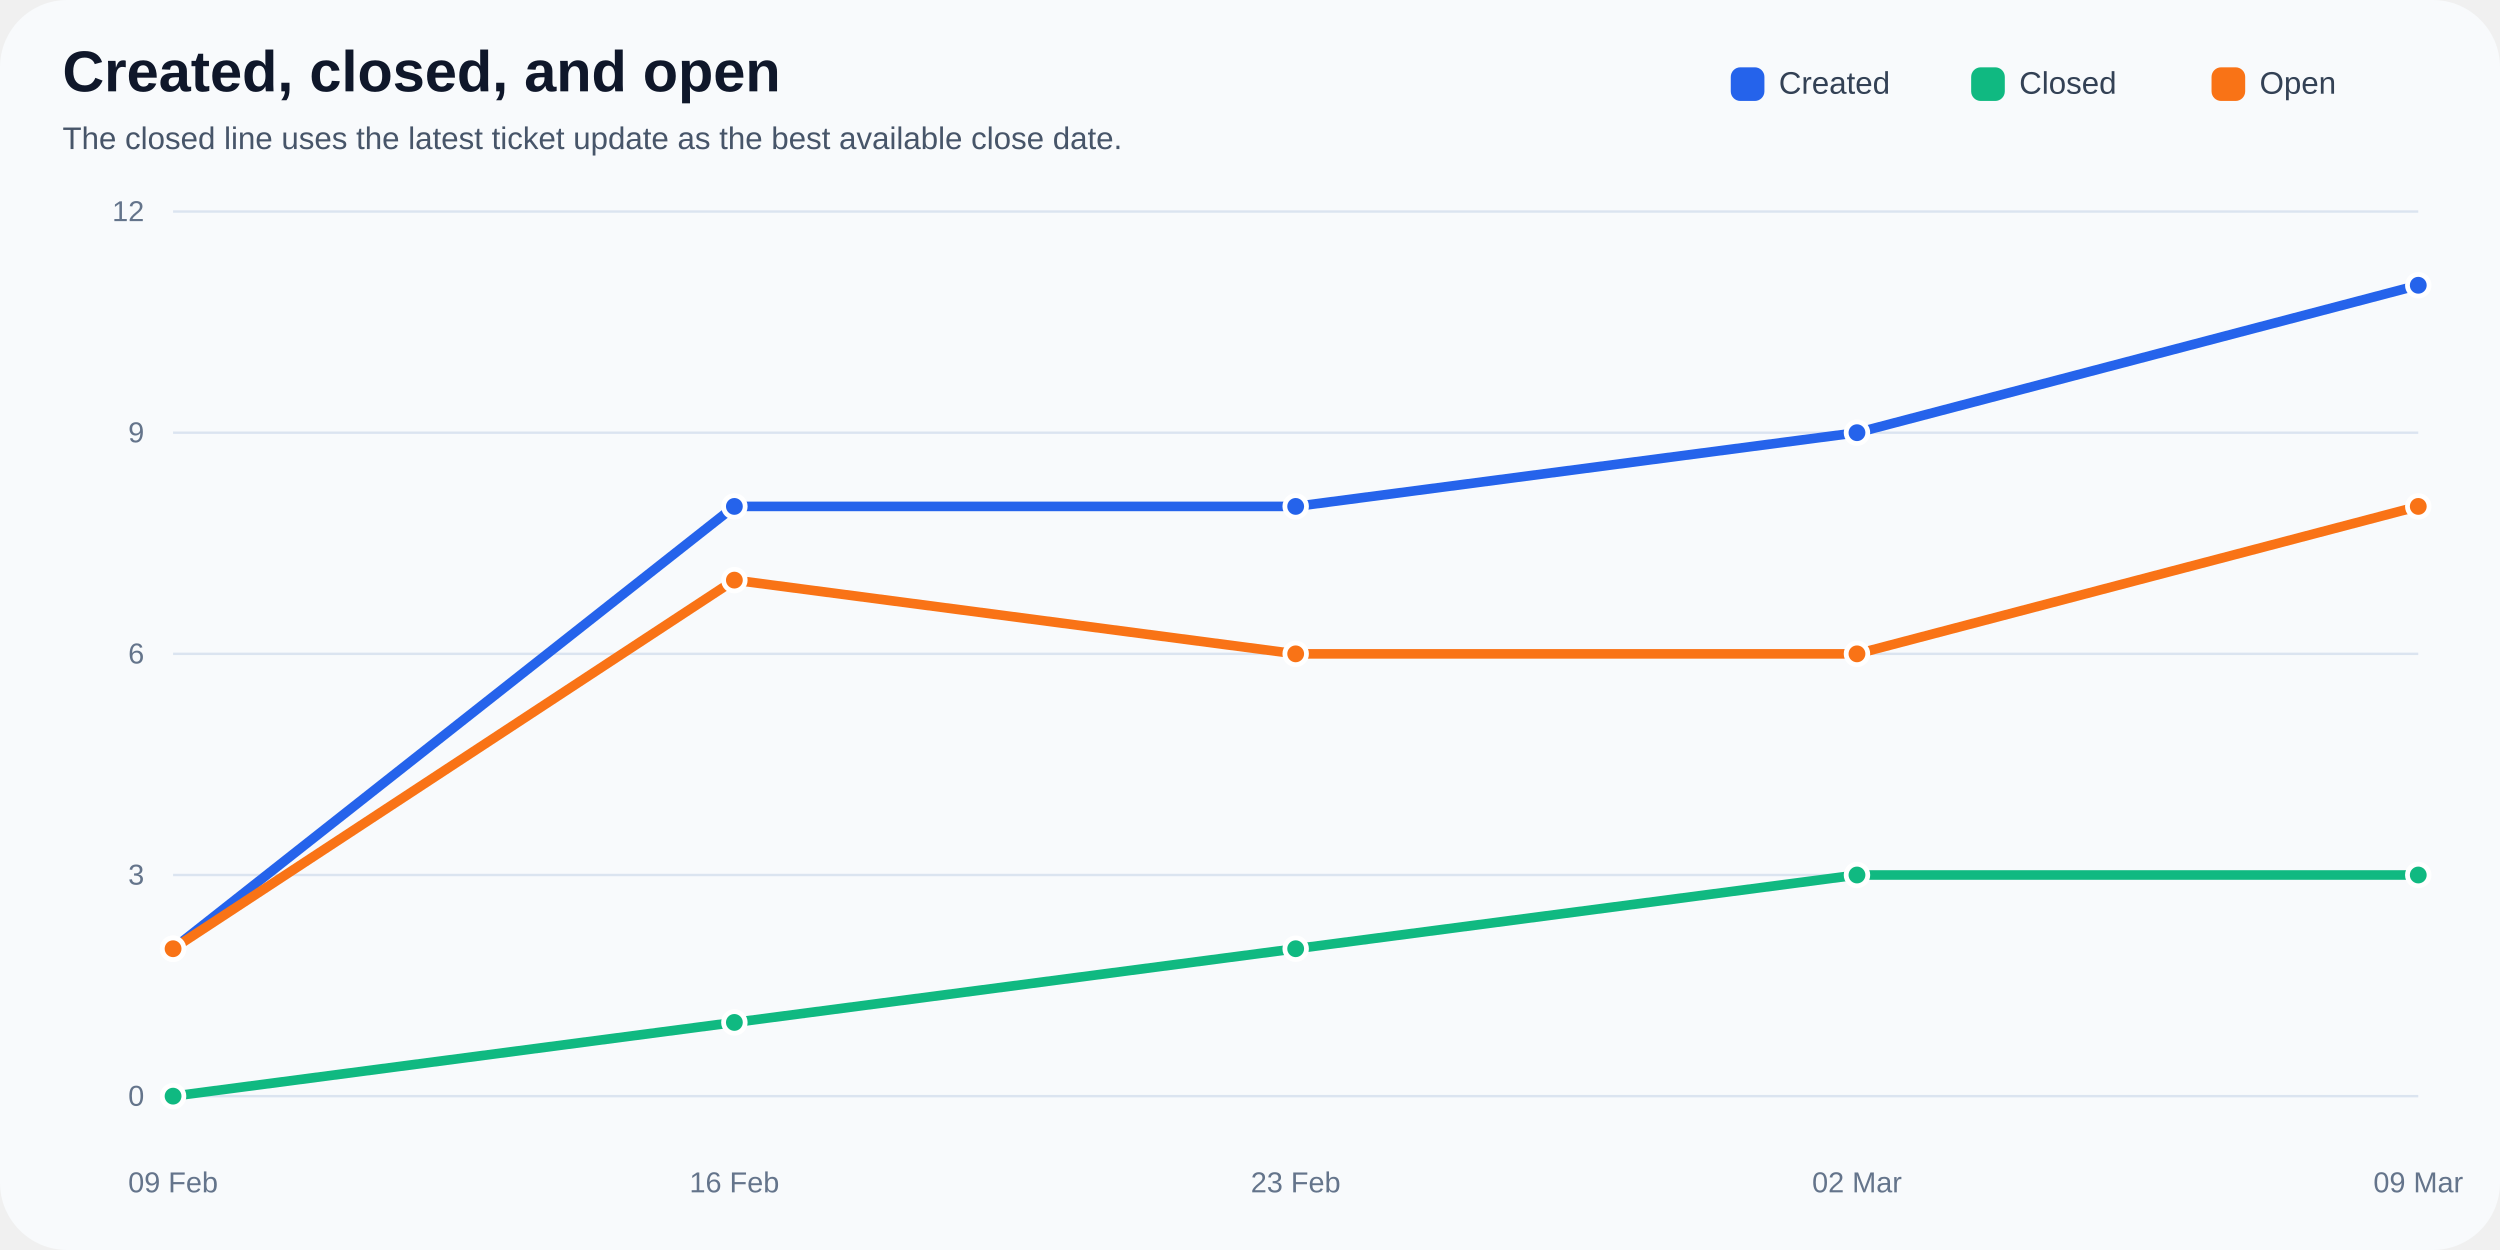
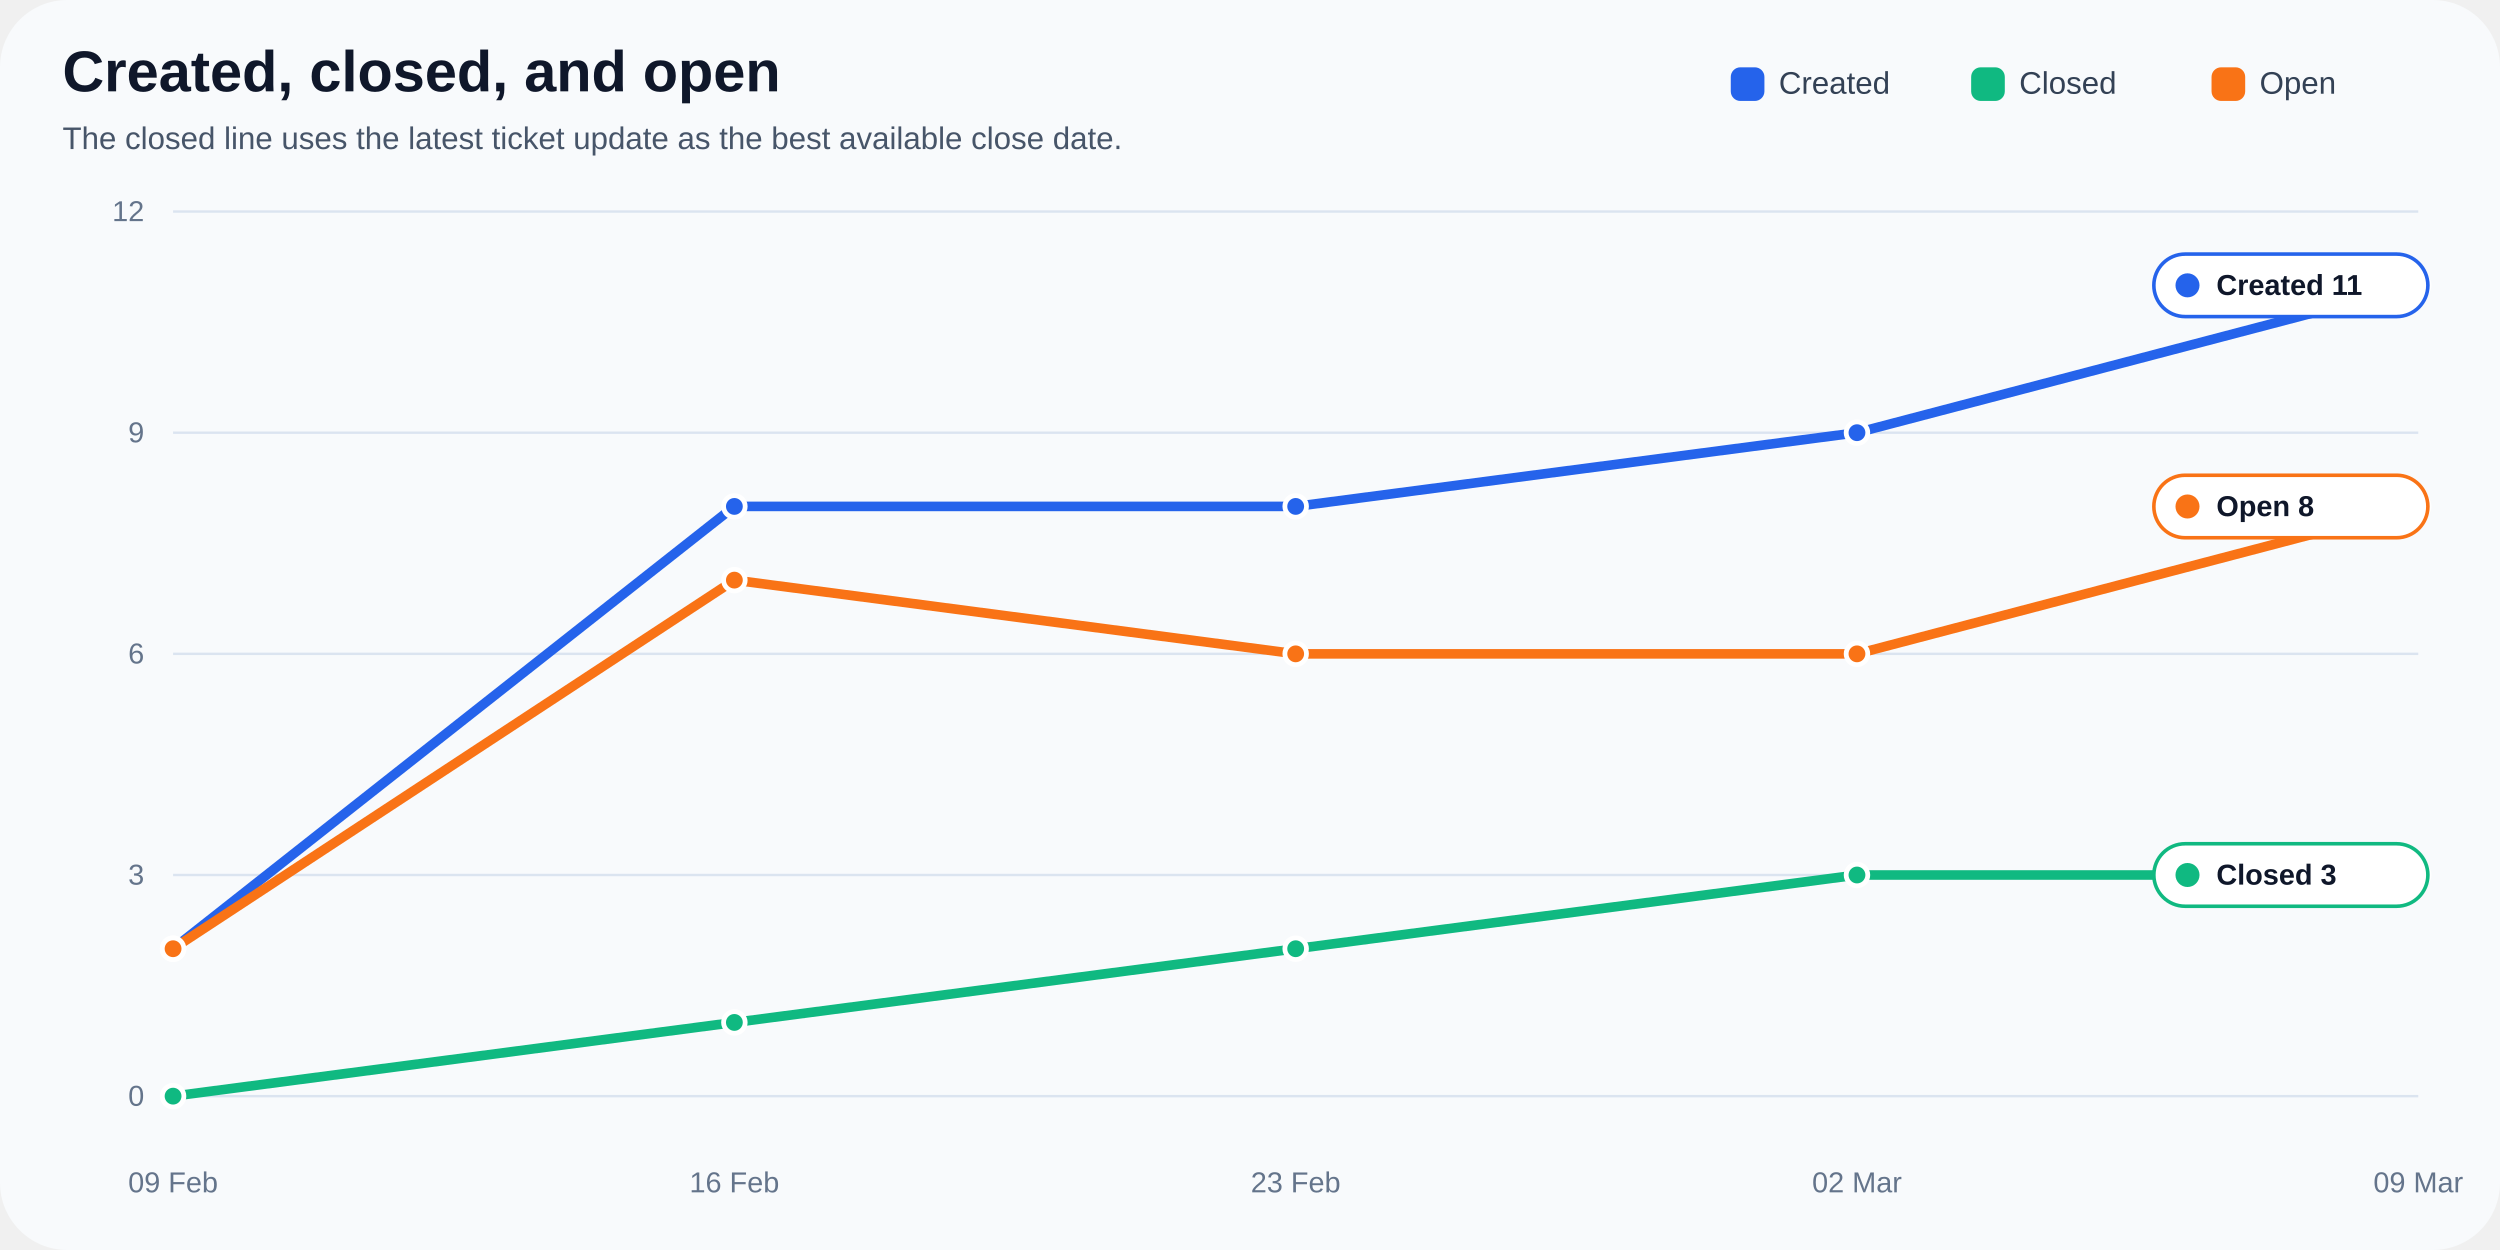
<svg xmlns="http://www.w3.org/2000/svg" width="1040" height="520" viewBox="0 0 1040 520" role="img">
  <rect width="100%" height="100%" rx="28" fill="#f8fafc" />
  <text x="26" y="38" fill="#0f172a" font-size="24" font-family="Arial, sans-serif" font-weight="700">Created, closed, and open</text>
  <text x="26" y="62" fill="#475569" font-size="13" font-family="Arial, sans-serif">The closed line uses the latest ticket update as the best available close date.</text>
  <line x1="72" y1="456.0" x2="1006" y2="456.0" stroke="#dbe4f0" stroke-width="1" />
  <text x="60" y="460.0" text-anchor="end" fill="#64748b" font-size="12" font-family="Arial, sans-serif">0</text>
  <line x1="72" y1="364.0" x2="1006" y2="364.0" stroke="#dbe4f0" stroke-width="1" />
  <text x="60" y="368.0" text-anchor="end" fill="#64748b" font-size="12" font-family="Arial, sans-serif">3</text>
  <line x1="72" y1="272.0" x2="1006" y2="272.0" stroke="#dbe4f0" stroke-width="1" />
  <text x="60" y="276.0" text-anchor="end" fill="#64748b" font-size="12" font-family="Arial, sans-serif">6</text>
  <line x1="72" y1="180.0" x2="1006" y2="180.0" stroke="#dbe4f0" stroke-width="1" />
  <text x="60" y="184.0" text-anchor="end" fill="#64748b" font-size="12" font-family="Arial, sans-serif">9</text>
  <line x1="72" y1="88.0" x2="1006" y2="88.0" stroke="#dbe4f0" stroke-width="1" />
  <text x="60" y="92.0" text-anchor="end" fill="#64748b" font-size="12" font-family="Arial, sans-serif">12</text>
  <text x="72.0" y="496" text-anchor="middle" fill="#64748b" font-size="12" font-family="Arial, sans-serif">09 Feb</text>
  <text x="305.5" y="496" text-anchor="middle" fill="#64748b" font-size="12" font-family="Arial, sans-serif">16 Feb</text>
  <text x="539.0" y="496" text-anchor="middle" fill="#64748b" font-size="12" font-family="Arial, sans-serif">23 Feb</text>
  <text x="772.5" y="496" text-anchor="middle" fill="#64748b" font-size="12" font-family="Arial, sans-serif">02 Mar</text>
  <text x="1006.0" y="496" text-anchor="middle" fill="#64748b" font-size="12" font-family="Arial, sans-serif">09 Mar</text>
  <rect x="720" y="28" width="14" height="14" rx="4" fill="#2563eb" />
  <text x="740" y="39" fill="#334155" font-size="13" font-family="Arial, sans-serif">Created</text>
  <rect x="820" y="28" width="14" height="14" rx="4" fill="#10b981" />
  <text x="840" y="39" fill="#334155" font-size="13" font-family="Arial, sans-serif">Closed</text>
  <rect x="920" y="28" width="14" height="14" rx="4" fill="#f97316" />
  <text x="940" y="39" fill="#334155" font-size="13" font-family="Arial, sans-serif">Open</text>
  <polyline fill="none" stroke="#2563eb" stroke-width="4" stroke-linecap="round" stroke-linejoin="round" points="72.00,394.67 305.50,210.67 539.00,210.67 772.50,180.00 1006.00,118.67" />
  <circle cx="72.00" cy="394.67" r="4.5" fill="#2563eb" stroke="#fff" stroke-width="2" />
  <circle cx="305.50" cy="210.67" r="4.5" fill="#2563eb" stroke="#fff" stroke-width="2" />
  <circle cx="539.00" cy="210.67" r="4.5" fill="#2563eb" stroke="#fff" stroke-width="2" />
  <circle cx="772.50" cy="180.00" r="4.5" fill="#2563eb" stroke="#fff" stroke-width="2" />
  <circle cx="1006.00" cy="118.67" r="4.5" fill="#2563eb" stroke="#fff" stroke-width="2" />
  <polyline fill="none" stroke="#10b981" stroke-width="4" stroke-linecap="round" stroke-linejoin="round" points="72.00,456.00 305.50,425.33 539.00,394.67 772.50,364.00 1006.00,364.00" />
  <circle cx="72.00" cy="456.00" r="4.5" fill="#10b981" stroke="#fff" stroke-width="2" />
  <circle cx="305.50" cy="425.33" r="4.5" fill="#10b981" stroke="#fff" stroke-width="2" />
  <circle cx="539.00" cy="394.67" r="4.5" fill="#10b981" stroke="#fff" stroke-width="2" />
  <circle cx="772.50" cy="364.00" r="4.5" fill="#10b981" stroke="#fff" stroke-width="2" />
  <circle cx="1006.00" cy="364.00" r="4.5" fill="#10b981" stroke="#fff" stroke-width="2" />
  <polyline fill="none" stroke="#f97316" stroke-width="4" stroke-linecap="round" stroke-linejoin="round" points="72.00,394.67 305.50,241.33 539.00,272.00 772.50,272.00 1006.00,210.67" />
  <circle cx="72.00" cy="394.67" r="4.5" fill="#f97316" stroke="#fff" stroke-width="2" />
  <circle cx="305.50" cy="241.33" r="4.5" fill="#f97316" stroke="#fff" stroke-width="2" />
  <circle cx="539.00" cy="272.00" r="4.5" fill="#f97316" stroke="#fff" stroke-width="2" />
  <circle cx="772.50" cy="272.00" r="4.5" fill="#f97316" stroke="#fff" stroke-width="2" />
  <circle cx="1006.00" cy="210.67" r="4.5" fill="#f97316" stroke="#fff" stroke-width="2" />
+   <rect x="896" y="105.7" width="114" height="26" rx="13" fill="#ffffff" stroke="#2563eb" stroke-width="1.5" />
+   <circle cx="910" cy="118.7" r="5" fill="#2563eb" />
+   <text x="922" y="122.7" fill="#0f172a" font-size="12" font-family="Arial, sans-serif" font-weight="700">Created 11</text>
+   <rect x="896" y="197.7" width="114" height="26" rx="13" fill="#ffffff" stroke="#f97316" stroke-width="1.5" />
+   <circle cx="910" cy="210.7" r="5" fill="#f97316" />
+   <text x="922" y="214.7" fill="#0f172a" font-size="12" font-family="Arial, sans-serif" font-weight="700">Open 8</text>
+   <rect x="896" y="351.0" width="114" height="26" rx="13" fill="#ffffff" stroke="#10b981" stroke-width="1.5" />
+   <circle cx="910" cy="364.0" r="5" fill="#10b981" />
+   <text x="922" y="368.0" fill="#0f172a" font-size="12" font-family="Arial, sans-serif" font-weight="700">Closed 3</text>
</svg>
